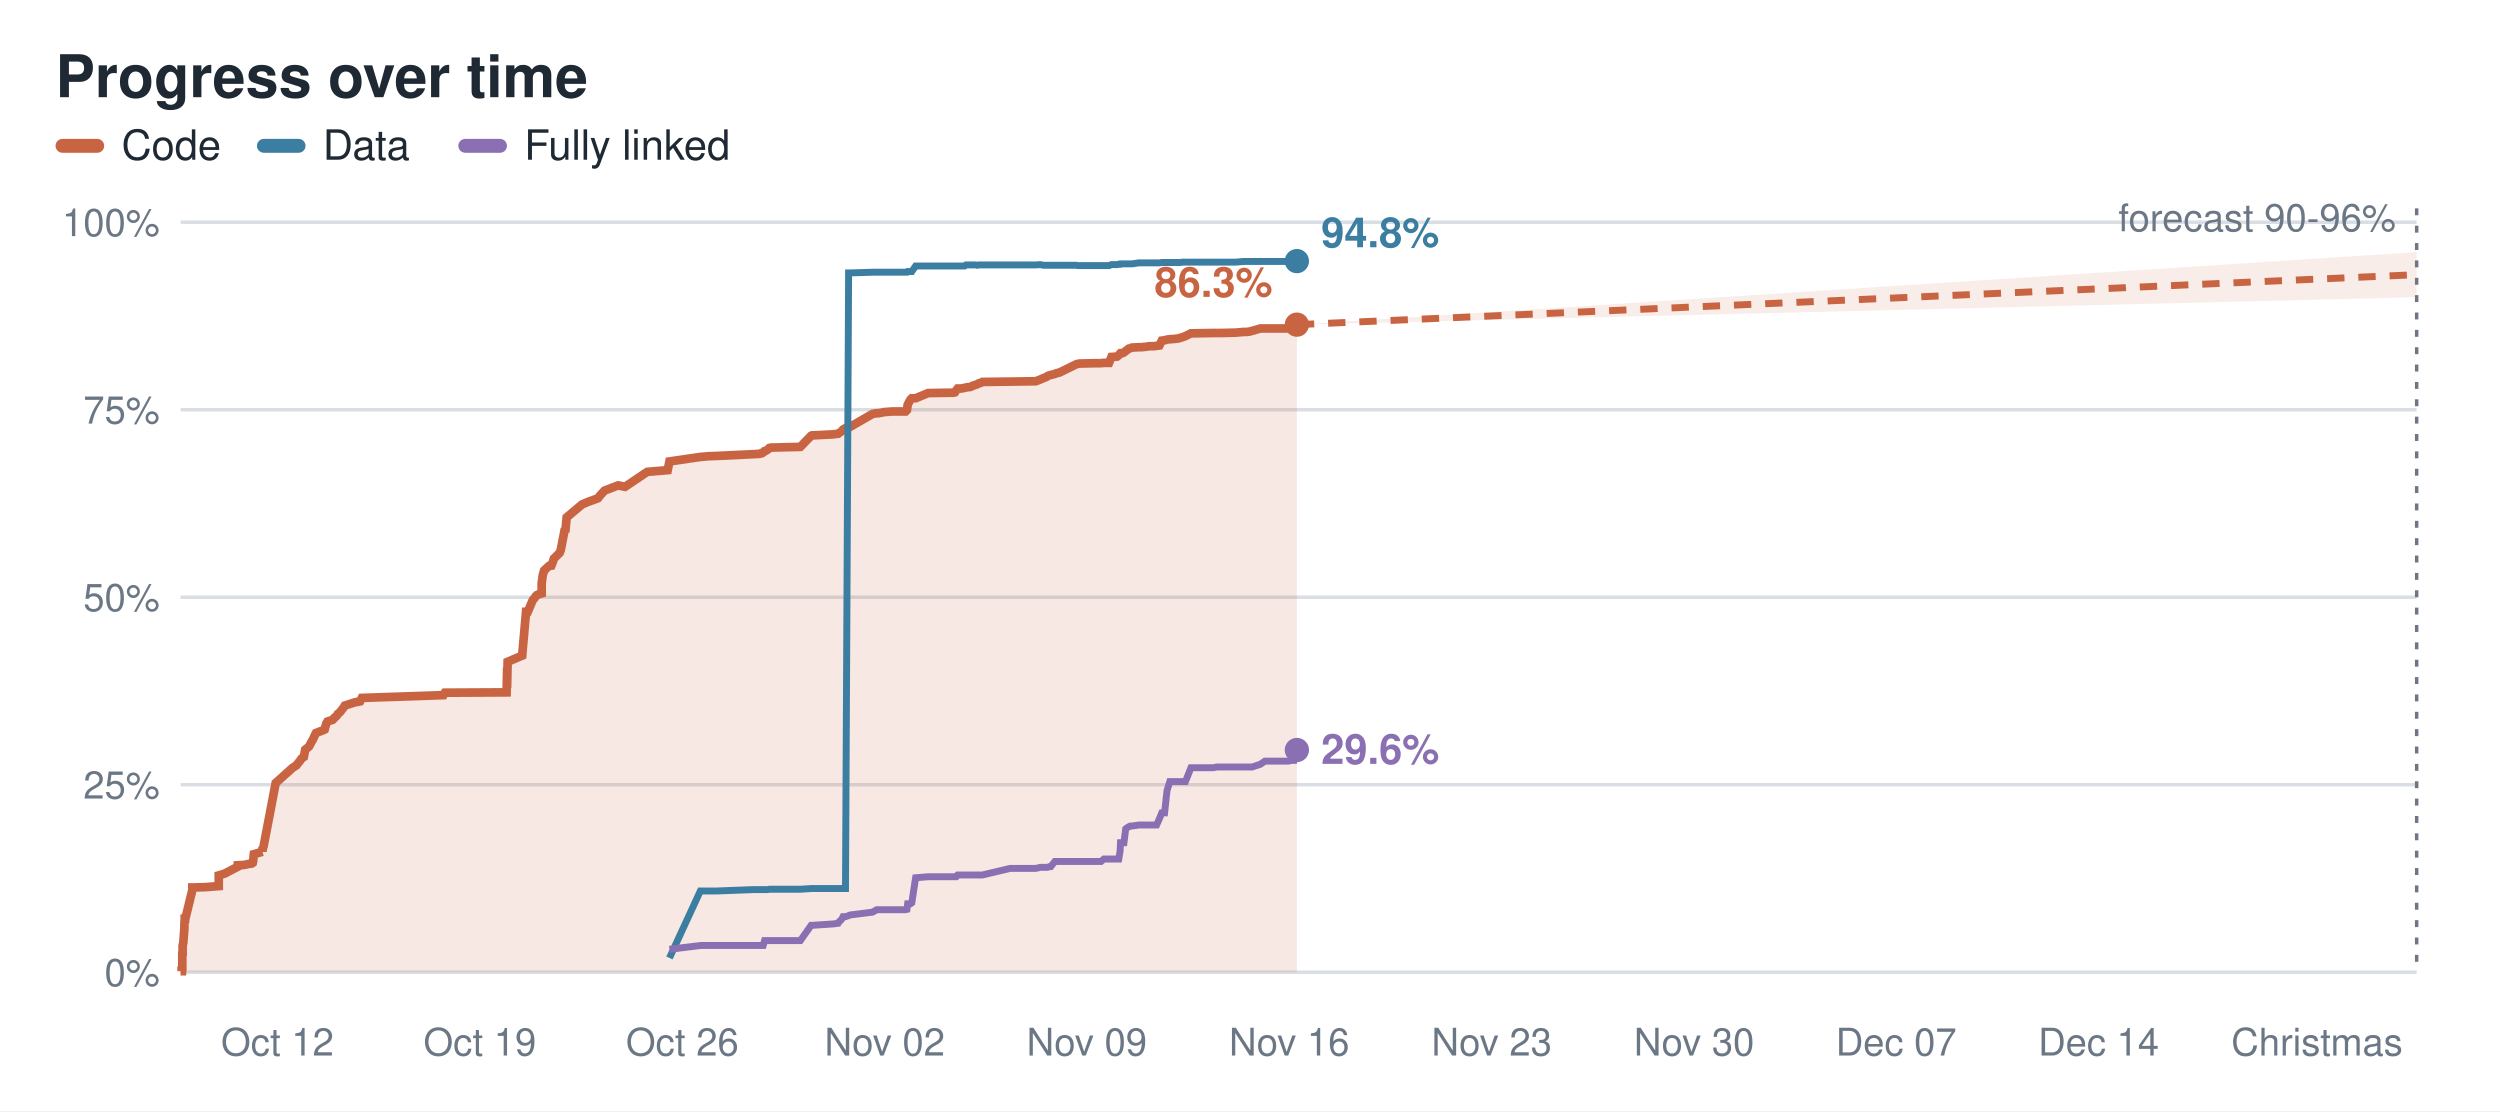
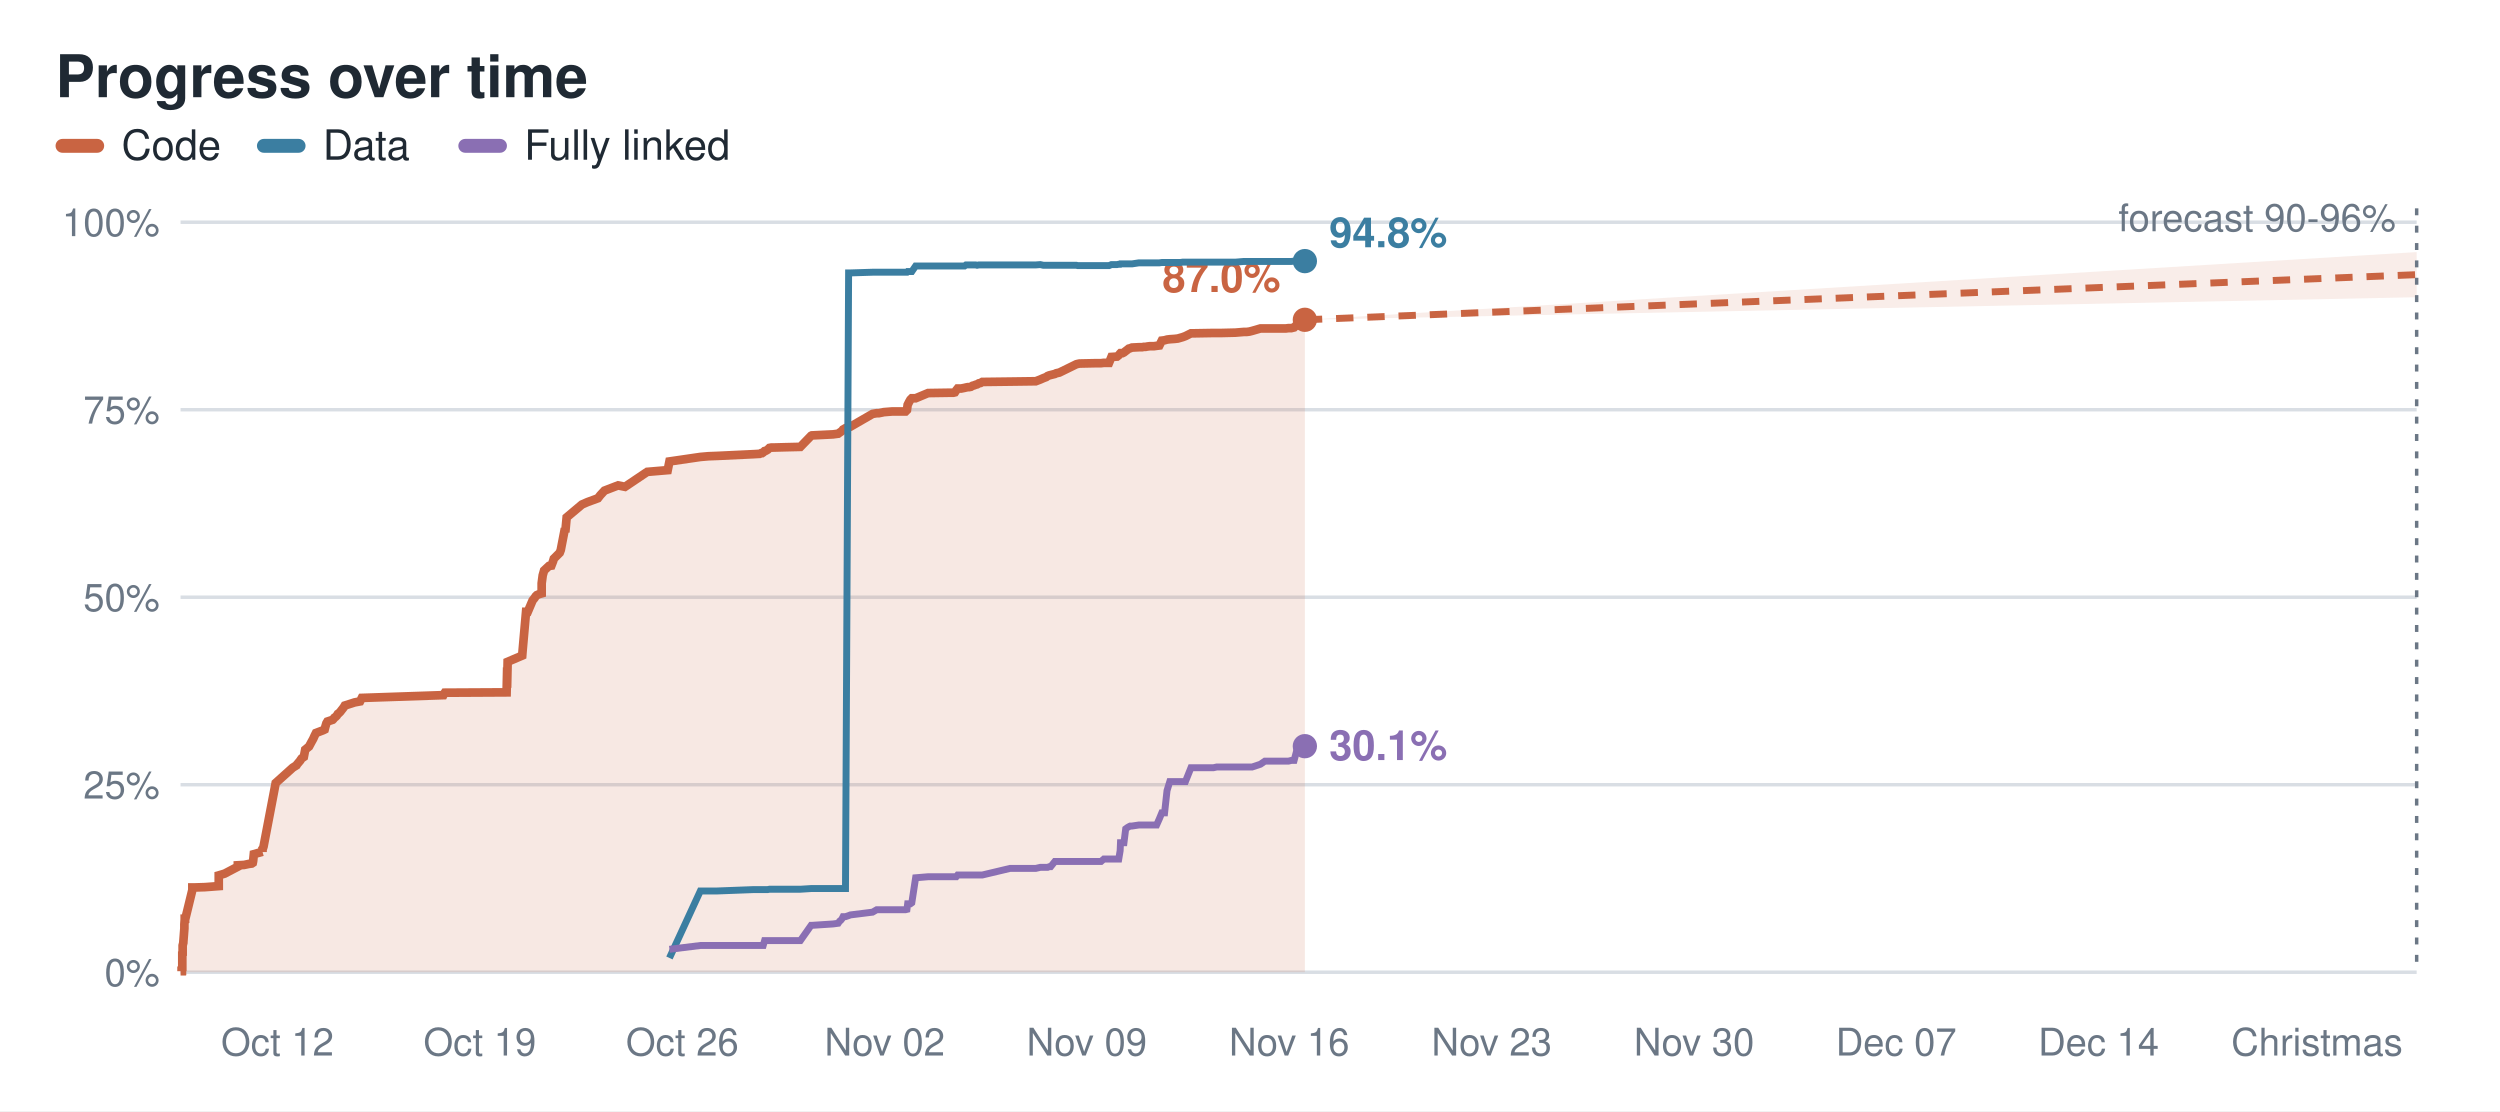
<svg xmlns="http://www.w3.org/2000/svg" viewBox="0 0 720 320" width="720" height="320" font-family="-apple-system,Segoe UI,Helvetica,Arial,sans-serif" role="img" aria-label="Progress over time">
  <rect width="100%" height="100%" fill="#ffffff" />
  <text x="16" y="28" font-size="17" font-weight="600" fill="#1f2933">Progress over time</text>
  <rect x="16" y="40" width="14" height="4" rx="2" fill="#c96442" />
  <text x="35" y="46" font-size="12" fill="#1f2933">Code</text>
  <rect x="74" y="40" width="14" height="4" rx="2" fill="#3b7ea1" />
  <text x="93" y="46" font-size="12" fill="#1f2933">Data</text>
  <rect x="132" y="40" width="14" height="4" rx="2" fill="#8a6fb3" />
  <text x="151" y="46" font-size="12" fill="#1f2933">Fully linked</text>
  <line x1="52" y1="280.0" x2="696" y2="280.0" stroke="#d9dee4" />
  <text x="46" y="284.0" font-size="11" fill="#6b7785" text-anchor="end">0%</text>
  <line x1="52" y1="226.0" x2="696" y2="226.0" stroke="#d9dee4" />
  <text x="46" y="230.0" font-size="11" fill="#6b7785" text-anchor="end">25%</text>
  <line x1="52" y1="172.0" x2="696" y2="172.0" stroke="#d9dee4" />
  <text x="46" y="176.0" font-size="11" fill="#6b7785" text-anchor="end">50%</text>
  <line x1="52" y1="118.0" x2="696" y2="118.0" stroke="#d9dee4" />
  <text x="46" y="122.0" font-size="11" fill="#6b7785" text-anchor="end">75%</text>
  <line x1="52" y1="64.0" x2="696" y2="64.0" stroke="#d9dee4" />
  <text x="46" y="68.0" font-size="11" fill="#6b7785" text-anchor="end">100%</text>
  <text x="79.9" y="304" font-size="11" fill="#6b7785" text-anchor="middle">Oct 12</text>
  <text x="138.2" y="304" font-size="11" fill="#6b7785" text-anchor="middle">Oct 19</text>
  <text x="196.5" y="304" font-size="11" fill="#6b7785" text-anchor="middle">Oct 26</text>
  <text x="254.8" y="304" font-size="11" fill="#6b7785" text-anchor="middle">Nov 02</text>
  <text x="313.0" y="304" font-size="11" fill="#6b7785" text-anchor="middle">Nov 09</text>
  <text x="371.3" y="304" font-size="11" fill="#6b7785" text-anchor="middle">Nov 16</text>
  <text x="429.6" y="304" font-size="11" fill="#6b7785" text-anchor="middle">Nov 23</text>
  <text x="487.9" y="304" font-size="11" fill="#6b7785" text-anchor="middle">Nov 30</text>
  <text x="546.1" y="304" font-size="11" fill="#6b7785" text-anchor="middle">Dec 07</text>
  <text x="604.4" y="304" font-size="11" fill="#6b7785" text-anchor="middle">Dec 14</text>
-   <polygon points="373.5,93.5 696.0,72.6 696.0,85.6" fill="#c96442" opacity="0.12" />
-   <line x1="373.5" y1="93.5" x2="696.0" y2="79.1" stroke="#c96442" stroke-width="2" stroke-dasharray="5,4" />
+   <polygon points="375.8,92.1 696.0,72.6 696.0,85.6" fill="#c96442" opacity="0.12" />
+   <line x1="375.8" y1="92.1" x2="696.0" y2="79.1" stroke="#c96442" stroke-width="2" stroke-dasharray="5,4" />
  <line x1="696.0" y1="60" x2="696.0" y2="280.0" stroke="#6b7785" stroke-dasharray="2,3" />
  <text x="692.0" y="304" font-size="11" fill="#6b7785" text-anchor="end">Christmas</text>
  <text x="690.0" y="66.6" font-size="11" fill="#6b7785" text-anchor="end">forecast 90-96%</text>
-   <polygon points="52.0,280.0 52.0,279.7 52.0,279.7 52.1,279.7 52.1,279.7 52.3,279.7 52.3,279.7 52.3,279.7 52.3,279.7 52.3,279.6 52.3,279.6 52.3,279.6 52.3,279.6 52.4,279.6 52.4,279.5 52.4,279.5 52.4,279.5 52.4,279.5 52.4,279.5 52.4,279.4 52.4,279.4 52.4,279.4 52.4,279.4 52.4,279.4 52.4,279.3 52.4,279.3 52.4,279.3 52.4,279.3 52.4,279.2 52.4,279.2 52.5,279.1 52.5,279.1 52.5,279.0 52.5,279.0 52.5,278.9 52.5,278.9 52.5,278.9 52.5,278.8 52.5,278.8 52.5,278.7 52.5,278.7 52.5,278.6 52.5,274.0 52.6,275.3 52.6,274.0 52.6,274.0 52.6,274.0 52.6,272.9 52.6,272.3 52.8,271.5 52.8,271.3 53.1,267.4 53.1,267.0 53.1,266.2 53.2,264.8 53.2,264.7 53.2,264.6 53.3,264.6 53.3,264.4 53.3,264.3 53.3,264.4 53.3,264.4 53.3,264.4 53.4,264.5 55.4,256.3 55.4,255.7 55.4,255.6 55.7,255.6 55.8,255.6 59.0,255.5 63.0,255.2 63.0,252.1 64.7,251.6 68.5,249.6 68.5,249.2 70.3,249.1 71.7,248.8 72.5,248.7 72.5,248.7 72.8,248.5 72.9,248.0 73.1,246.0 75.6,245.3 75.6,245.4 75.6,244.5 75.7,244.4 75.9,243.8 79.4,225.5 84.3,221.1 85.4,220.4 85.5,220.2 86.5,219.0 86.6,218.8 86.9,218.4 87.5,218.0 87.9,215.9 89.0,215.0 89.7,213.7 90.2,212.8 90.6,211.9 91.0,211.1 93.1,210.3 93.5,210.1 93.7,209.3 94.0,208.3 94.3,207.8 95.8,207.3 96.0,207.1 96.3,206.7 96.6,206.5 97.0,206.1 97.3,205.6 97.6,205.4 98.0,205.0 98.3,204.6 98.7,204.1 99.0,203.7 99.3,203.2 101.5,202.5 102.1,202.3 103.7,202.0 104.2,201.0 127.7,200.2 127.9,199.8 128.1,199.5 145.9,199.4 146.0,195.1 146.1,195.2 146.2,190.6 150.4,188.8 150.5,187.5 151.5,176.2 152.0,176.2 153.4,172.9 153.9,172.3 154.3,171.7 154.6,171.4 155.3,171.1 156.0,170.9 156.0,168.0 156.3,165.7 156.7,164.3 158.1,163.0 158.8,162.9 159.3,161.6 159.5,160.9 161.2,159.2 161.5,158.4 162.7,152.2 162.8,153.3 163.2,149.0 167.6,145.3 169.2,144.6 172.2,143.5 172.9,142.6 174.1,141.3 178.0,139.8 180.0,140.2 186.4,135.9 192.3,135.4 192.8,132.9 201.7,131.6 204.0,131.4 206.6,131.3 217.1,130.8 218.8,130.7 219.2,130.5 219.5,130.5 219.8,130.3 220.2,129.9 220.6,129.8 221.1,129.5 221.6,129.0 222.1,128.9 222.6,128.9 226.3,128.8 230.5,128.7 233.6,125.5 233.8,125.4 239.9,125.1 241.4,124.9 241.8,124.6 242.1,124.4 242.5,124.1 242.8,123.7 243.5,123.3 244.4,123.1 244.9,122.9 251.3,119.2 252.5,119.0 253.1,119.0 254.1,118.8 254.5,118.7 257.0,118.5 260.8,118.5 261.2,118.1 261.4,116.6 261.8,115.8 262.2,115.1 262.6,114.7 263.7,114.7 267.3,113.2 267.5,113.2 273.9,113.1 274.6,113.1 275.0,113.0 275.4,112.4 275.8,111.9 276.4,111.9 276.8,111.9 277.3,111.8 277.8,111.7 278.2,111.6 278.7,111.5 279.1,111.5 279.6,111.4 280.1,111.1 280.5,111.0 281.0,110.8 281.4,110.7 281.9,110.4 282.4,110.3 282.9,110.0 290.9,109.9 298.3,109.8 299.6,109.3 300.5,108.9 301.3,108.6 301.7,108.3 302.2,108.1 302.6,108.0 303.8,107.7 304.2,107.5 305.1,107.3 310.0,104.9 310.4,104.8 310.9,104.7 315.6,104.6 316.0,104.6 317.1,104.6 317.9,104.5 318.9,104.5 319.4,104.5 320.1,102.8 321.7,102.7 322.2,102.3 322.6,101.8 322.7,101.7 323.3,101.7 323.7,101.5 324.2,101.1 324.6,100.8 325.1,100.4 325.5,100.3 326.0,100.1 328.0,100.0 328.9,100.0 329.4,99.9 329.9,99.9 330.4,99.8 331.2,99.7 331.7,99.7 332.4,99.7 333.1,99.6 333.9,99.5 334.6,98.1 335.4,98.0 336.1,97.8 336.9,97.7 338.3,97.6 339.2,97.5 339.9,97.3 340.6,97.1 341.4,96.8 343.0,96.0 343.8,96.0 349.5,95.9 350.4,95.9 351.1,95.9 351.8,95.9 355.8,95.8 358.2,95.6 359.0,95.6 359.8,95.5 360.6,95.3 363.0,94.6 364.3,94.6 370.3,94.6 371.1,94.5 371.9,94.5 372.7,94.3 373.5,93.5 373.5,280.0" fill="#c96442" opacity="0.15" />
-   <polyline points="52.0,279.7 52.0,279.7 52.1,279.7 52.1,279.7 52.3,279.7 52.3,279.7 52.3,279.7 52.3,279.7 52.3,279.6 52.3,279.6 52.3,279.6 52.3,279.6 52.4,279.6 52.4,279.5 52.4,279.5 52.4,279.5 52.4,279.5 52.4,279.5 52.4,279.4 52.4,279.4 52.4,279.4 52.4,279.4 52.4,279.4 52.4,279.3 52.4,279.3 52.4,279.3 52.4,279.3 52.4,279.2 52.4,279.2 52.5,279.1 52.5,279.1 52.5,279.0 52.5,279.0 52.5,278.9 52.5,278.9 52.5,278.9 52.5,278.8 52.5,278.8 52.5,278.7 52.5,278.7 52.5,278.6 52.5,274.0 52.6,275.3 52.6,274.0 52.6,274.0 52.6,274.0 52.6,272.9 52.6,272.3 52.8,271.5 52.8,271.3 53.1,267.4 53.1,267.0 53.1,266.2 53.2,264.8 53.2,264.7 53.2,264.6 53.3,264.6 53.3,264.4 53.3,264.3 53.3,264.4 53.3,264.4 53.3,264.4 53.4,264.5 55.4,256.3 55.4,255.7 55.4,255.6 55.7,255.6 55.8,255.6 59.0,255.5 63.0,255.2 63.0,252.1 64.7,251.6 68.5,249.6 68.5,249.2 70.3,249.1 71.7,248.8 72.5,248.7 72.5,248.7 72.8,248.5 72.9,248.0 73.1,246.0 75.6,245.3 75.6,245.4 75.6,244.5 75.7,244.4 75.9,243.8 79.4,225.5 84.3,221.1 85.4,220.4 85.5,220.2 86.5,219.0 86.6,218.8 86.9,218.4 87.5,218.0 87.9,215.9 89.0,215.0 89.7,213.7 90.2,212.8 90.6,211.9 91.0,211.1 93.1,210.3 93.5,210.1 93.7,209.3 94.0,208.3 94.3,207.8 95.8,207.3 96.0,207.1 96.3,206.7 96.6,206.5 97.0,206.1 97.3,205.6 97.6,205.4 98.0,205.0 98.3,204.6 98.7,204.1 99.0,203.7 99.3,203.2 101.5,202.5 102.1,202.3 103.7,202.0 104.2,201.0 127.7,200.2 127.9,199.8 128.1,199.5 145.9,199.4 146.0,195.1 146.1,195.2 146.2,190.6 150.4,188.8 150.5,187.5 151.5,176.2 152.0,176.2 153.4,172.9 153.9,172.3 154.3,171.7 154.6,171.4 155.3,171.1 156.0,170.9 156.0,168.0 156.3,165.7 156.7,164.3 158.1,163.0 158.8,162.9 159.3,161.6 159.5,160.9 161.2,159.2 161.5,158.4 162.7,152.2 162.8,153.3 163.2,149.0 167.6,145.3 169.2,144.6 172.2,143.5 172.9,142.6 174.1,141.3 178.0,139.8 180.0,140.2 186.4,135.9 192.3,135.4 192.8,132.9 201.7,131.6 204.0,131.4 206.6,131.3 217.1,130.8 218.8,130.7 219.2,130.5 219.5,130.5 219.8,130.3 220.2,129.9 220.6,129.8 221.1,129.5 221.6,129.0 222.1,128.9 222.6,128.9 226.3,128.8 230.5,128.7 233.6,125.5 233.8,125.4 239.9,125.1 241.4,124.9 241.8,124.6 242.1,124.4 242.5,124.1 242.8,123.7 243.5,123.3 244.4,123.1 244.9,122.9 251.3,119.2 252.5,119.0 253.1,119.0 254.1,118.8 254.5,118.7 257.0,118.5 260.8,118.5 261.2,118.1 261.4,116.6 261.8,115.8 262.2,115.1 262.6,114.7 263.7,114.7 267.3,113.2 267.5,113.2 273.9,113.1 274.6,113.1 275.0,113.0 275.4,112.4 275.8,111.9 276.4,111.9 276.8,111.9 277.3,111.8 277.8,111.7 278.2,111.6 278.7,111.5 279.1,111.5 279.6,111.4 280.1,111.1 280.5,111.0 281.0,110.8 281.4,110.7 281.9,110.4 282.4,110.3 282.9,110.0 290.9,109.9 298.3,109.8 299.6,109.3 300.5,108.9 301.3,108.6 301.7,108.3 302.2,108.1 302.6,108.0 303.8,107.7 304.2,107.5 305.1,107.3 310.0,104.9 310.4,104.8 310.9,104.7 315.6,104.6 316.0,104.6 317.1,104.6 317.9,104.5 318.9,104.5 319.4,104.5 320.1,102.8 321.7,102.7 322.2,102.3 322.6,101.8 322.7,101.7 323.3,101.7 323.7,101.5 324.2,101.1 324.6,100.8 325.1,100.4 325.5,100.3 326.0,100.1 328.0,100.0 328.9,100.0 329.4,99.9 329.9,99.9 330.4,99.8 331.2,99.7 331.7,99.7 332.4,99.7 333.1,99.6 333.9,99.5 334.6,98.1 335.4,98.0 336.1,97.8 336.9,97.7 338.3,97.6 339.2,97.5 339.9,97.3 340.6,97.1 341.4,96.8 343.0,96.0 343.8,96.0 349.5,95.9 350.4,95.9 351.1,95.9 351.8,95.9 355.8,95.8 358.2,95.6 359.0,95.6 359.8,95.5 360.6,95.3 363.0,94.6 364.3,94.6 370.3,94.6 371.1,94.5 371.9,94.5 372.7,94.3 373.5,93.5" fill="none" stroke="#c96442" stroke-width="2.5" />
-   <circle cx="373.5" cy="93.5" r="3.5" fill="#c96442" />
-   <text x="366.5" y="85.5" font-size="12" font-weight="600" fill="#c96442" text-anchor="end">86.3%</text>
-   <polyline points="192.8,275.9 201.7,256.6 204.0,256.6 206.6,256.6 217.1,256.2 218.8,256.2 219.2,256.2 219.5,256.2 219.8,256.2 220.2,256.2 220.6,256.2 221.1,256.2 221.6,256.1 222.1,256.1 222.6,256.1 226.3,256.1 230.5,256.1 233.6,255.9 233.8,255.9 239.9,255.9 241.4,255.9 241.8,255.9 242.1,255.9 242.5,255.9 242.8,255.9 243.5,255.9 244.4,78.6 244.9,78.6 251.3,78.4 252.5,78.4 253.1,78.4 254.1,78.4 254.5,78.4 257.0,78.4 260.8,78.4 261.2,78.4 261.4,78.2 261.8,78.2 262.2,78.2 262.6,78.2 263.7,76.6 267.3,76.6 267.5,76.6 273.9,76.6 274.6,76.6 275.0,76.6 275.4,76.6 275.8,76.6 276.4,76.6 276.8,76.6 277.3,76.6 277.8,76.6 278.2,76.3 278.7,76.3 279.1,76.3 279.6,76.3 280.1,76.3 280.5,76.3 281.0,76.3 281.4,76.4 281.9,76.3 282.4,76.3 282.9,76.3 290.9,76.3 298.3,76.3 299.6,76.2 300.5,76.4 301.3,76.4 301.7,76.4 302.2,76.4 302.6,76.4 303.8,76.4 304.2,76.4 305.1,76.4 310.0,76.4 310.4,76.5 310.9,76.5 315.6,76.5 316.0,76.5 317.1,76.5 317.9,76.5 318.9,76.5 319.4,76.5 320.1,76.2 321.7,76.2 322.2,76.1 322.6,76.1 322.7,76.0 323.3,76.0 323.7,76.0 324.2,76.0 324.6,76.0 325.1,76.0 325.5,76.0 326.0,76.0 328.0,75.7 328.9,75.7 329.4,75.7 329.9,75.7 330.4,75.7 331.2,75.7 331.7,75.7 332.4,75.7 333.1,75.7 333.9,75.7 334.6,75.6 335.4,75.6 336.1,75.6 336.9,75.6 338.3,75.6 339.2,75.6 339.9,75.6 340.6,75.5 341.4,75.5 343.0,75.5 343.8,75.5 349.5,75.5 350.4,75.5 351.1,75.5 351.8,75.5 355.8,75.5 358.2,75.3 359.0,75.3 359.8,75.3 360.6,75.3 363.0,75.3 364.3,75.3 370.3,75.3 371.1,75.3 371.9,75.3 372.7,75.2 373.5,75.2" fill="none" stroke="#3b7ea1" stroke-width="2" />
-   <circle cx="373.5" cy="75.2" r="3.5" fill="#3b7ea1" />
-   <text x="380.5" y="71.2" font-size="12" font-weight="600" fill="#3b7ea1">94.8%</text>
-   <polyline points="192.8,273.4 201.7,272.3 204.0,272.3 206.6,272.3 217.1,272.3 218.8,272.3 219.2,272.3 219.5,272.3 219.8,272.3 220.2,270.9 220.6,270.9 221.1,270.9 221.6,270.9 222.1,270.9 222.6,270.9 226.3,270.9 230.5,270.9 233.6,266.5 233.8,266.5 239.9,266.1 241.4,265.9 241.8,265.3 242.1,265.1 242.5,264.6 242.8,264.0 243.5,264.0 244.4,263.7 244.9,263.5 251.3,262.7 252.5,262.0 253.1,262.0 254.1,262.0 254.5,262.0 257.0,262.0 260.8,262.0 261.2,261.9 261.4,260.3 261.8,260.3 262.2,260.3 262.6,260.0 263.7,252.8 267.3,252.5 267.5,252.5 273.9,252.5 274.6,252.5 275.0,252.5 275.4,252.5 275.8,252.0 276.4,252.0 276.8,252.0 277.3,252.0 277.8,252.0 278.2,252.0 278.7,252.0 279.1,252.0 279.6,252.0 280.1,252.0 280.5,252.0 281.0,252.0 281.4,252.0 281.9,252.0 282.4,252.0 282.9,252.0 290.9,250.1 298.3,250.1 299.6,249.8 300.5,249.8 301.3,249.8 301.7,249.8 302.2,249.6 302.6,249.6 303.8,248.1 304.2,248.1 305.1,248.1 310.0,248.1 310.4,248.1 310.9,248.1 315.6,248.1 316.0,248.1 317.1,248.1 317.9,247.4 318.9,247.4 319.4,247.4 320.1,247.4 321.7,247.4 322.2,247.4 322.6,245.0 322.7,242.7 323.3,242.7 323.7,242.7 324.2,238.7 324.6,238.4 325.1,238.1 325.5,237.9 326.0,237.9 328.0,237.6 328.9,237.6 329.4,237.6 329.9,237.6 330.4,237.6 331.2,237.6 331.7,237.6 332.4,237.6 333.1,237.6 333.9,235.8 334.6,234.1 335.4,234.1 336.1,227.7 336.9,225.1 338.3,225.1 339.2,225.1 339.9,225.1 340.6,225.1 341.4,225.1 343.0,221.1 343.8,221.1 349.5,221.1 350.4,220.9 351.1,220.9 351.8,220.9 355.8,220.9 358.2,220.9 359.0,220.9 359.8,220.9 360.6,220.9 363.0,220.1 364.3,219.2 370.3,219.2 371.1,219.2 371.9,219.0 372.7,219.0 373.5,216.0" fill="none" stroke="#8a6fb3" stroke-width="2" />
-   <circle cx="373.5" cy="216.0" r="3.5" fill="#8a6fb3" />
-   <text x="380.5" y="220.0" font-size="12" font-weight="600" fill="#8a6fb3">29.6%</text>
+   <polygon points="52.0,280.0 52.0,279.7 52.0,279.7 52.1,279.7 52.1,279.7 52.3,279.7 52.3,279.7 52.3,279.7 52.3,279.7 52.3,279.6 52.3,279.6 52.3,279.6 52.3,279.6 52.4,279.6 52.4,279.5 52.4,279.5 52.4,279.5 52.4,279.5 52.4,279.5 52.4,279.4 52.4,279.4 52.4,279.4 52.4,279.4 52.4,279.4 52.4,279.3 52.4,279.3 52.4,279.3 52.4,279.3 52.4,279.2 52.4,279.2 52.5,279.1 52.5,279.1 52.5,279.0 52.5,279.0 52.5,278.9 52.5,278.9 52.5,278.9 52.5,278.8 52.5,278.8 52.5,278.7 52.5,278.7 52.5,278.6 52.5,274.0 52.6,275.3 52.6,274.0 52.6,274.0 52.6,274.0 52.6,272.9 52.6,272.3 52.8,271.5 52.8,271.3 53.1,267.4 53.1,267.0 53.1,266.2 53.2,264.8 53.2,264.7 53.2,264.6 53.3,264.6 53.3,264.4 53.3,264.3 53.3,264.4 53.3,264.4 53.3,264.4 53.4,264.5 55.4,256.3 55.4,255.7 55.4,255.6 55.7,255.6 55.8,255.6 59.0,255.5 63.0,255.2 63.0,252.1 64.7,251.6 68.5,249.6 68.5,249.2 70.3,249.1 71.7,248.8 72.5,248.7 72.5,248.7 72.8,248.5 72.9,248.0 73.1,246.0 75.6,245.3 75.6,245.4 75.6,244.5 75.7,244.4 75.9,243.8 79.4,225.5 84.3,221.1 85.4,220.4 85.5,220.2 86.5,219.0 86.6,218.8 86.9,218.4 87.5,218.0 87.9,215.9 89.0,215.0 89.7,213.7 90.2,212.8 90.6,211.9 91.0,211.1 93.1,210.3 93.5,210.1 93.7,209.3 94.0,208.3 94.3,207.8 95.8,207.3 96.0,207.1 96.3,206.7 96.6,206.5 97.0,206.1 97.3,205.6 97.6,205.4 98.0,205.0 98.3,204.6 98.7,204.1 99.0,203.7 99.3,203.2 101.5,202.5 102.1,202.3 103.7,202.0 104.2,201.0 127.7,200.2 127.9,199.8 128.1,199.5 145.9,199.4 146.0,195.1 146.1,195.2 146.2,190.6 150.4,188.8 150.5,187.5 151.5,176.2 152.0,176.2 153.4,172.9 153.9,172.3 154.3,171.7 154.6,171.4 155.3,171.1 156.0,170.9 156.0,168.0 156.3,165.7 156.7,164.3 158.1,163.0 158.8,162.9 159.3,161.6 159.5,160.9 161.2,159.2 161.5,158.4 162.7,152.2 162.8,153.3 163.2,149.0 167.6,145.3 169.2,144.6 172.2,143.5 172.9,142.6 174.1,141.3 178.0,139.8 180.0,140.2 186.4,135.9 192.3,135.4 192.8,132.9 201.7,131.6 204.0,131.4 206.6,131.3 217.1,130.8 218.8,130.7 219.2,130.5 219.5,130.5 219.8,130.3 220.2,129.9 220.6,129.8 221.1,129.5 221.6,129.0 222.1,128.9 222.6,128.9 226.3,128.8 230.5,128.7 233.6,125.5 233.8,125.4 239.9,125.1 241.4,124.9 241.8,124.6 242.1,124.4 242.5,124.1 242.8,123.7 243.5,123.3 244.4,123.1 244.9,122.9 251.3,119.2 252.5,119.0 253.1,119.0 254.1,118.8 254.5,118.7 257.0,118.5 260.8,118.5 261.2,118.1 261.4,116.6 261.8,115.8 262.2,115.1 262.6,114.7 263.7,114.7 267.3,113.2 267.5,113.2 273.9,113.1 274.6,113.1 275.0,113.0 275.4,112.4 275.8,111.9 276.4,111.9 276.8,111.9 277.3,111.8 277.8,111.7 278.2,111.6 278.7,111.5 279.1,111.5 279.6,111.4 280.1,111.1 280.5,111.0 281.0,110.8 281.4,110.7 281.9,110.4 282.4,110.3 282.9,110.0 290.9,109.9 298.3,109.8 299.6,109.3 300.5,108.9 301.3,108.6 301.7,108.3 302.2,108.1 302.6,108.0 303.8,107.7 304.2,107.5 305.1,107.3 310.0,104.9 310.4,104.8 310.9,104.7 315.6,104.6 316.0,104.6 317.1,104.6 317.9,104.5 318.9,104.5 319.4,104.5 320.1,102.8 321.7,102.7 322.2,102.3 322.6,101.8 322.7,101.7 323.3,101.7 323.7,101.5 324.2,101.1 324.6,100.8 325.1,100.4 325.5,100.3 326.0,100.1 328.0,100.0 328.9,100.0 329.4,99.9 329.9,99.9 330.4,99.8 331.2,99.7 331.7,99.7 332.4,99.7 333.1,99.6 333.9,99.5 334.6,98.1 335.4,98.0 336.1,97.8 336.9,97.7 338.3,97.6 339.2,97.5 339.9,97.3 340.6,97.1 341.4,96.8 343.0,96.0 343.8,96.0 349.5,95.9 350.4,95.9 351.1,95.9 351.8,95.9 355.8,95.8 358.2,95.6 359.0,95.6 359.8,95.5 360.6,95.3 363.0,94.6 364.3,94.6 370.3,94.6 371.1,94.5 371.9,94.5 372.7,94.3 373.5,93.5 374.3,93.0 375.8,92.1 375.8,280.0" fill="#c96442" opacity="0.15" />
+   <polyline points="52.0,279.7 52.0,279.7 52.1,279.7 52.1,279.7 52.3,279.7 52.3,279.7 52.3,279.7 52.3,279.7 52.3,279.6 52.3,279.6 52.3,279.6 52.3,279.6 52.4,279.6 52.4,279.5 52.4,279.5 52.4,279.5 52.4,279.5 52.4,279.5 52.4,279.4 52.4,279.4 52.4,279.4 52.4,279.4 52.4,279.4 52.4,279.3 52.4,279.3 52.4,279.3 52.4,279.3 52.4,279.2 52.4,279.2 52.5,279.1 52.5,279.1 52.5,279.0 52.5,279.0 52.5,278.9 52.5,278.9 52.5,278.9 52.5,278.8 52.5,278.8 52.5,278.7 52.5,278.7 52.5,278.6 52.5,274.0 52.6,275.3 52.6,274.0 52.6,274.0 52.6,274.0 52.6,272.9 52.6,272.3 52.8,271.5 52.8,271.3 53.1,267.4 53.1,267.0 53.1,266.2 53.2,264.8 53.2,264.7 53.2,264.6 53.3,264.6 53.3,264.4 53.3,264.3 53.3,264.4 53.3,264.4 53.3,264.4 53.4,264.5 55.4,256.3 55.4,255.7 55.4,255.6 55.7,255.6 55.8,255.6 59.0,255.5 63.0,255.2 63.0,252.1 64.7,251.6 68.5,249.6 68.5,249.2 70.3,249.1 71.7,248.8 72.5,248.7 72.5,248.7 72.8,248.5 72.9,248.0 73.1,246.0 75.6,245.3 75.6,245.4 75.6,244.5 75.7,244.4 75.9,243.8 79.4,225.5 84.3,221.1 85.4,220.4 85.5,220.2 86.5,219.0 86.6,218.8 86.9,218.4 87.5,218.0 87.9,215.9 89.0,215.0 89.7,213.7 90.2,212.8 90.6,211.9 91.0,211.1 93.1,210.3 93.5,210.1 93.7,209.3 94.0,208.3 94.3,207.8 95.8,207.3 96.0,207.1 96.3,206.7 96.6,206.5 97.0,206.1 97.3,205.6 97.6,205.4 98.0,205.0 98.3,204.6 98.7,204.1 99.0,203.7 99.3,203.2 101.5,202.5 102.1,202.3 103.7,202.0 104.2,201.0 127.7,200.2 127.9,199.8 128.1,199.5 145.9,199.4 146.0,195.1 146.1,195.2 146.2,190.6 150.4,188.8 150.5,187.5 151.5,176.2 152.0,176.2 153.4,172.9 153.9,172.3 154.3,171.7 154.6,171.4 155.3,171.1 156.0,170.9 156.0,168.0 156.3,165.7 156.7,164.3 158.1,163.0 158.8,162.9 159.3,161.6 159.5,160.9 161.2,159.2 161.5,158.4 162.7,152.2 162.8,153.3 163.2,149.0 167.6,145.3 169.2,144.6 172.2,143.5 172.9,142.6 174.1,141.3 178.0,139.8 180.0,140.2 186.4,135.9 192.3,135.4 192.8,132.9 201.7,131.6 204.0,131.4 206.6,131.3 217.1,130.8 218.8,130.7 219.2,130.5 219.5,130.5 219.8,130.3 220.2,129.9 220.6,129.8 221.1,129.5 221.6,129.0 222.1,128.9 222.6,128.9 226.3,128.8 230.5,128.7 233.6,125.5 233.8,125.4 239.9,125.1 241.4,124.9 241.8,124.6 242.1,124.4 242.5,124.1 242.8,123.7 243.5,123.3 244.4,123.1 244.9,122.9 251.3,119.2 252.5,119.0 253.1,119.0 254.1,118.8 254.5,118.7 257.0,118.5 260.8,118.5 261.2,118.1 261.4,116.6 261.8,115.8 262.2,115.1 262.6,114.7 263.7,114.7 267.3,113.2 267.5,113.2 273.9,113.1 274.6,113.1 275.0,113.0 275.4,112.4 275.8,111.9 276.4,111.9 276.8,111.9 277.3,111.8 277.8,111.7 278.2,111.6 278.7,111.5 279.1,111.5 279.6,111.4 280.1,111.1 280.5,111.0 281.0,110.8 281.4,110.7 281.9,110.4 282.4,110.3 282.9,110.0 290.9,109.9 298.3,109.8 299.6,109.3 300.5,108.9 301.3,108.6 301.7,108.3 302.2,108.1 302.6,108.0 303.8,107.7 304.2,107.5 305.1,107.3 310.0,104.9 310.4,104.8 310.9,104.7 315.6,104.6 316.0,104.6 317.1,104.6 317.9,104.5 318.9,104.5 319.4,104.5 320.1,102.8 321.7,102.7 322.2,102.3 322.6,101.8 322.7,101.7 323.3,101.7 323.7,101.5 324.2,101.1 324.6,100.8 325.1,100.4 325.5,100.3 326.0,100.1 328.0,100.0 328.9,100.0 329.4,99.9 329.9,99.9 330.4,99.8 331.2,99.7 331.7,99.7 332.4,99.7 333.1,99.6 333.9,99.5 334.6,98.1 335.4,98.0 336.1,97.8 336.9,97.7 338.3,97.6 339.2,97.5 339.9,97.3 340.6,97.1 341.4,96.8 343.0,96.0 343.8,96.0 349.5,95.9 350.4,95.9 351.1,95.9 351.8,95.9 355.8,95.8 358.2,95.6 359.0,95.6 359.8,95.5 360.6,95.3 363.0,94.6 364.3,94.6 370.3,94.6 371.1,94.5 371.9,94.5 372.7,94.3 373.5,93.5 374.3,93.0 375.8,92.1" fill="none" stroke="#c96442" stroke-width="2.5" />
+   <circle cx="375.8" cy="92.1" r="3.5" fill="#c96442" />
+   <text x="368.8" y="84.1" font-size="12" font-weight="600" fill="#c96442" text-anchor="end">87.0%</text>
+   <polyline points="192.8,275.9 201.7,256.6 204.0,256.6 206.6,256.6 217.1,256.2 218.8,256.2 219.2,256.2 219.5,256.2 219.8,256.2 220.2,256.2 220.6,256.2 221.1,256.2 221.6,256.1 222.1,256.1 222.6,256.1 226.3,256.1 230.5,256.1 233.6,255.9 233.8,255.9 239.9,255.9 241.4,255.9 241.8,255.9 242.1,255.9 242.5,255.9 242.8,255.9 243.5,255.9 244.4,78.6 244.9,78.6 251.3,78.4 252.5,78.4 253.1,78.4 254.1,78.4 254.5,78.4 257.0,78.4 260.8,78.4 261.2,78.4 261.4,78.2 261.8,78.2 262.2,78.2 262.6,78.2 263.7,76.6 267.3,76.6 267.5,76.6 273.9,76.6 274.6,76.6 275.0,76.6 275.4,76.6 275.8,76.6 276.4,76.6 276.8,76.6 277.3,76.6 277.8,76.6 278.2,76.3 278.7,76.3 279.1,76.3 279.6,76.3 280.1,76.3 280.5,76.3 281.0,76.3 281.4,76.4 281.9,76.3 282.4,76.3 282.9,76.3 290.9,76.3 298.3,76.3 299.6,76.2 300.5,76.4 301.3,76.4 301.7,76.4 302.2,76.4 302.6,76.4 303.8,76.4 304.2,76.4 305.1,76.4 310.0,76.4 310.4,76.5 310.9,76.5 315.6,76.5 316.0,76.5 317.1,76.5 317.9,76.5 318.9,76.5 319.4,76.5 320.1,76.2 321.7,76.2 322.2,76.1 322.6,76.1 322.7,76.0 323.3,76.0 323.7,76.0 324.2,76.0 324.6,76.0 325.1,76.0 325.5,76.0 326.0,76.0 328.0,75.7 328.9,75.7 329.4,75.7 329.9,75.7 330.4,75.7 331.2,75.7 331.7,75.7 332.4,75.7 333.1,75.7 333.9,75.7 334.6,75.6 335.4,75.6 336.1,75.6 336.9,75.6 338.3,75.6 339.2,75.6 339.9,75.6 340.6,75.5 341.4,75.5 343.0,75.5 343.8,75.5 349.5,75.5 350.4,75.5 351.1,75.5 351.8,75.5 355.8,75.5 358.2,75.3 359.0,75.3 359.8,75.3 360.6,75.3 363.0,75.3 364.3,75.3 370.3,75.3 371.1,75.3 371.9,75.3 372.7,75.2 373.5,75.2 374.3,75.2 375.8,75.2" fill="none" stroke="#3b7ea1" stroke-width="2" />
+   <circle cx="375.8" cy="75.2" r="3.5" fill="#3b7ea1" />
+   <text x="382.8" y="71.2" font-size="12" font-weight="600" fill="#3b7ea1">94.8%</text>
+   <polyline points="192.8,273.4 201.7,272.3 204.0,272.3 206.6,272.3 217.1,272.3 218.8,272.3 219.2,272.3 219.5,272.3 219.8,272.3 220.2,270.9 220.6,270.9 221.1,270.9 221.6,270.9 222.1,270.9 222.6,270.9 226.3,270.9 230.5,270.9 233.6,266.5 233.8,266.5 239.9,266.1 241.4,265.9 241.8,265.3 242.1,265.1 242.5,264.6 242.8,264.0 243.5,264.0 244.4,263.7 244.9,263.5 251.3,262.7 252.5,262.0 253.1,262.0 254.1,262.0 254.5,262.0 257.0,262.0 260.8,262.0 261.2,261.9 261.4,260.3 261.8,260.3 262.2,260.3 262.6,260.0 263.7,252.8 267.3,252.5 267.5,252.5 273.9,252.5 274.6,252.5 275.0,252.5 275.4,252.5 275.8,252.0 276.4,252.0 276.8,252.0 277.3,252.0 277.8,252.0 278.2,252.0 278.7,252.0 279.1,252.0 279.6,252.0 280.1,252.0 280.5,252.0 281.0,252.0 281.4,252.0 281.9,252.0 282.4,252.0 282.9,252.0 290.9,250.1 298.3,250.1 299.6,249.8 300.5,249.8 301.3,249.8 301.7,249.8 302.2,249.6 302.6,249.6 303.8,248.1 304.2,248.1 305.1,248.1 310.0,248.1 310.4,248.1 310.9,248.1 315.6,248.1 316.0,248.1 317.1,248.1 317.9,247.4 318.9,247.4 319.4,247.4 320.1,247.4 321.7,247.4 322.2,247.4 322.6,245.0 322.7,242.7 323.3,242.7 323.7,242.7 324.2,238.7 324.6,238.4 325.1,238.1 325.5,237.9 326.0,237.9 328.0,237.6 328.9,237.6 329.4,237.6 329.9,237.6 330.4,237.6 331.2,237.6 331.7,237.6 332.4,237.6 333.1,237.6 333.9,235.8 334.6,234.1 335.4,234.1 336.1,227.7 336.9,225.1 338.3,225.1 339.2,225.1 339.9,225.1 340.6,225.1 341.4,225.1 343.0,221.1 343.8,221.1 349.5,221.1 350.4,220.9 351.1,220.9 351.8,220.9 355.8,220.9 358.2,220.9 359.0,220.9 359.8,220.9 360.6,220.9 363.0,220.1 364.3,219.2 370.3,219.2 371.1,219.2 371.9,219.0 372.7,219.0 373.5,216.0 374.3,215.8 375.8,214.9" fill="none" stroke="#8a6fb3" stroke-width="2" />
+   <circle cx="375.8" cy="214.9" r="3.5" fill="#8a6fb3" />
+   <text x="382.8" y="218.9" font-size="12" font-weight="600" fill="#8a6fb3">30.1%</text>
</svg>
